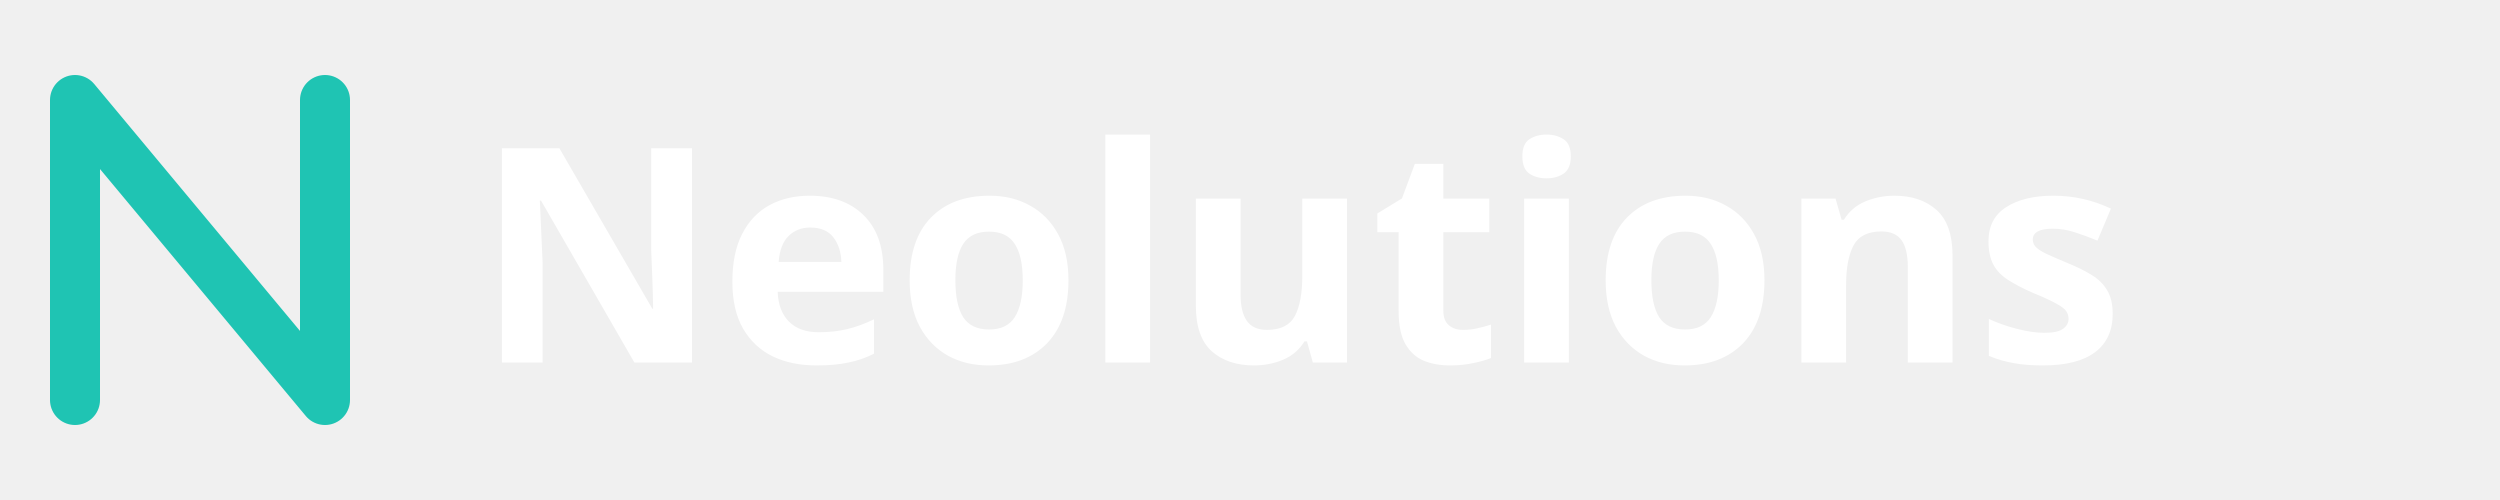
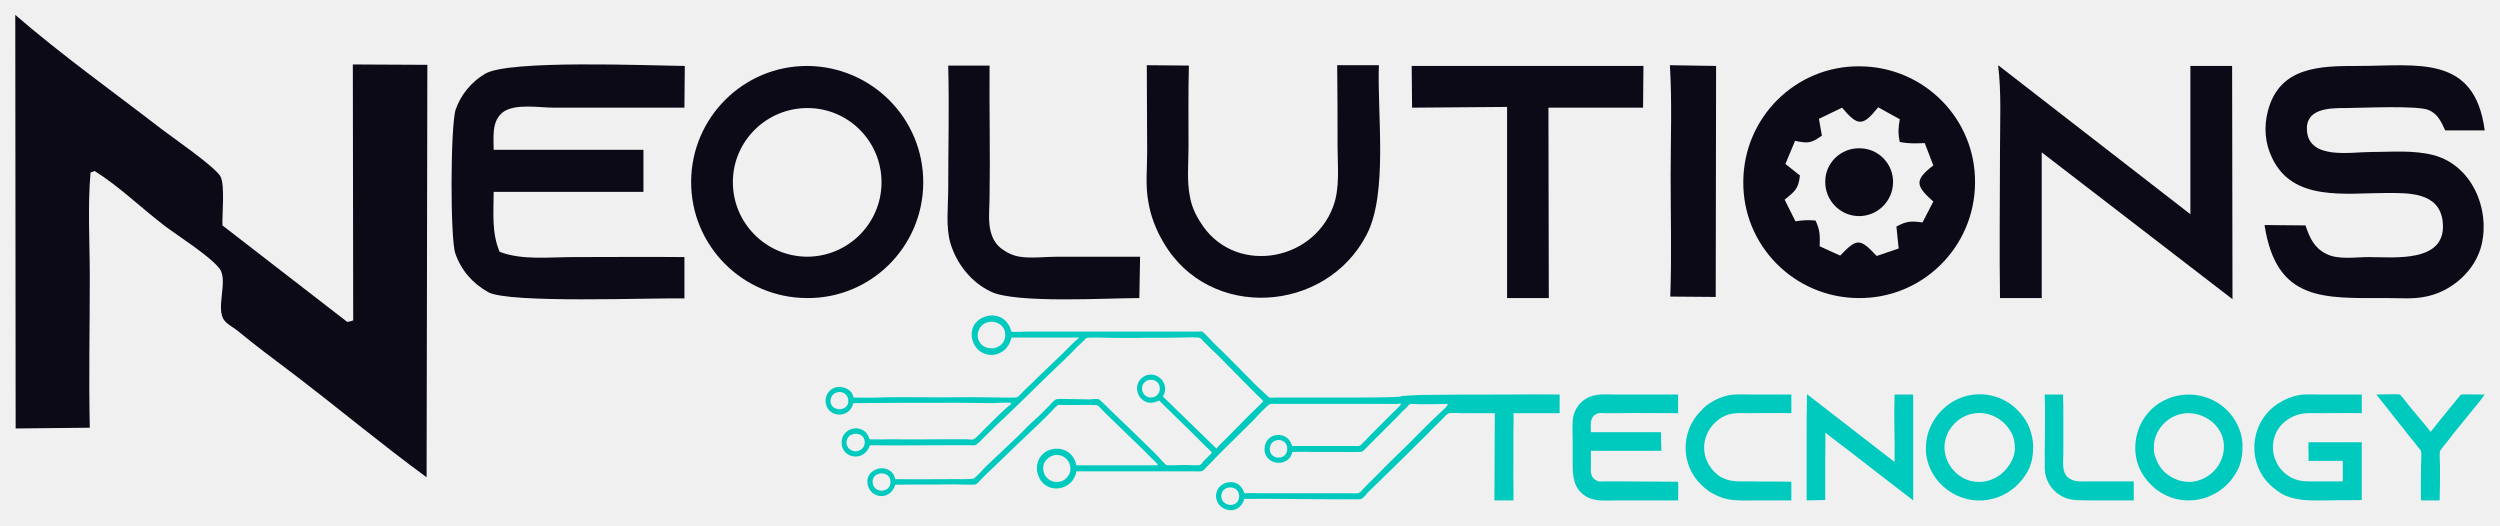
- <svg xmlns="http://www.w3.org/2000/svg" viewBox="0 0 200 40" role="img" aria-label="Neolutions">
-   <path d="M6 32V8l20 24V8" fill="none" stroke="#1fc4b3" stroke-width="4" stroke-linecap="round" stroke-linejoin="round" />
-   <text x="38" y="29" fill="#ffffff" font-family="system-ui, sans-serif" font-size="24" font-weight="700">Neolutions</text>
+ <svg xmlns="http://www.w3.org/2000/svg" viewBox="13.5 258 671 141" role="img" aria-label="Neolutions Tecnology">
+   <g fill="#0d0a17">
+     <path d="M73.2 318.5L106.7 344.4C107.3 344.3 107.8 344.2 108.3 344L108.2 275.3L128.2 275.4L128 386.1C115.7 377.1 104 367.3 91.9 358.1C87 354.4 82 350.7 77.3 346.8C76.2 345.9 74.7 345.2 73.8 344.1C71.2 341.1 74.8 333.4 72.5 330.2C70.1 326.9 61.4 321.4 57.8 318.7C51.5 313.9 45.6 308.1 38.9 303.9L37.8 304.3C37 313.6 37.6 323.1 37.6 332.5C37.6 345.9 37.3 359.4 37.6 372.8L17.7 373L17.6 262C30.1 272.8 43.7 282.5 56.8 292.6C59.8 294.9 71.3 302.8 72.7 305.4C73.9 307.8 73.1 315.5 73.2 318.5Z" />
+     <path d="M197.3 275.7L197.2 286.9C185.5 286.9 173.9 286.9 162.2 286.9C158.3 286.9 151.8 285.7 148.5 288.1C145.4 290.5 146 294.7 146 298.2L186.2 298.2L186.2 309.5L146 309.5C146 315 145.4 320.4 147.6 325.6C153.8 327.9 160.9 327 167.4 327C177.3 327 187.3 326.9 197.2 327L197.2 338.1C188.2 337.9 150 339.5 144.5 336.4C140.3 334 137.3 330.6 135.7 326C134.3 321.9 134.4 291.6 135.8 287.4C137.2 283.4 140 280 143.7 277.8C150 274 187.6 275.6 197.3 275.7Z" />
+     <path d="M268 275.6L279.1 275.6C279 287.3 279.3 299 279.1 310.7C279.1 315.4 278 321.2 282.1 324.6C283.7 325.8 285.3 326.6 287.2 326.9C290.4 327.4 294 326.9 297.3 326.9L319.5 326.9L319.3 338C310.8 338 286.2 339.5 279.5 336.3C274.2 333.8 270.3 328.9 268.6 323.3C267.3 318.9 268 313.4 268 308.8C268 297.8 268.3 286.7 268 275.6Z" />
+     <path d="M321.3 275.5L332.6 275.6C332.4 282.9 332.5 290.2 332.5 297.5C332.5 301.9 332 306.6 332.9 310.9C333.3 313.2 334.3 315.5 335.6 317.5C344.2 331.8 365.6 328.7 371.3 313.5C373.2 308.5 372.5 302.5 372.5 297.3C372.5 290 372.5 282.8 372.4 275.5L383.6 275.5C383.1 288.4 386.1 309.9 380.3 321C369.4 342.1 338.1 344.2 325.8 323.1C323.8 319.8 322.3 315.9 321.7 312.1C320.9 307.8 321.4 303.2 321.4 299C321.4 291.1 321.3 283.3 321.3 275.5Z" />
+     <polygon points="392.4,275.7 454.6,275.7 454.5,286.9 429.1,286.9 429.2,338 418,338 418,286.7 392.5,286.9" />
+     <path d="M474.1 275.7L474 337.7L461.8 337.6C462.2 326.9 461.9 316.1 461.9 305.3C461.9 295.4 462.3 285.4 461.7 275.5Z" />
+     <path d="M503.4 306.7C503.3 311.7 507.3 315.9 512.3 316C517.3 316.1 521.5 312.1 521.6 307C521.7 302 517.7 297.8 512.6 297.8C507.6 297.7 503.4 301.7 503.4 306.7Z" />
+     <path d="M481.4 306.7C481.5 289.5 495.5 275.6 512.7 275.8C529.9 275.9 543.8 289.9 543.6 307.1C543.5 324.3 529.5 338.2 512.3 338C495.1 337.9 481.2 323.9 481.4 306.7ZM496.6 305.1C496.2 308.7 495.3 309.3 492.5 311.6L495.4 317.4C497.3 317.1 498.9 317 500.8 317.2C502 319.8 502 321.2 501.9 324.1L507.4 326.6C511.9 321.9 512.7 321.9 517.2 326.7L523.1 324.7L522.5 318.8C525.3 317.3 526.4 317.3 529.5 317.7L532.4 312.1C527.7 307.9 527.2 306.4 532.4 302.4L530.1 296.4C527.6 296.5 525.9 296.6 523.4 296.1C522.9 293.7 523 292.4 523.4 290L517.6 286.8C513.5 291.9 512.2 292 507.9 286.9L501.7 289.9L502.5 294.4C499.6 296.5 498.7 296.5 495.3 295.8L492.7 302Z" />
+     <path d="M601.4 315.5L601.4 275.7L612.6 275.7L612.7 338.3L561.5 298.9L561.5 338L550.3 338C550.1 324.7 550.3 311.4 550.3 298.1C550.3 290.6 550.7 283 549.8 275.5Z" />
+     <path d="M632.3 318.5C633.4 321.8 634.6 324.5 637.8 326.1C641 327.8 645.7 327 649.2 327C656.2 327 670.5 328.7 669.1 317.3C668.1 309.5 659.8 309.8 653.9 309.8C643 309.8 628.8 312.2 623.3 300.3C621.4 296.4 621.1 292 622.2 287.8C625.3 275.8 636.3 275.7 646.4 275.7C662.3 275.7 677.7 272.5 680.4 293L669.8 293C668.7 290.7 667.9 288.7 665.5 287.6C662.8 286.2 647 287 643 287C638.6 287 632.1 287.1 632.7 293.3C633.5 300.9 644.5 298.8 649.7 298.8C655.4 298.8 661.3 298.2 666.9 299.7C676.9 302.5 681.8 313.9 679.6 323.5C678 330.7 671.3 336.5 664.1 337.7C660.9 338.3 657.5 338 654.3 338C637.2 338 624.5 339.1 621.3 318.4Z" />
+     <path d="M199 306.7C199.1 289.5 213.1 275.6 230.3 275.7C247.6 275.9 261.4 289.9 261.3 307.1C261.2 324.3 247.2 338.2 230 338C212.8 337.9 198.9 323.9 199 306.7ZM210.2 306.7C210.1 317.7 218.9 326.7 229.9 326.9C241 327 250 318.1 250.1 307.1C250.2 296.1 241.4 287.1 230.4 287C219.4 286.9 210.3 295.7 210.2 306.7Z" />
+   </g>
+   <g fill="#00c9be">
+     <path d="M242.6 364.7C246.1 364.8 249.7 364.7 253.2 364.6C260.1 364.6 266.9 364.7 273.7 364.6C276.7 364.6 279.7 364.7 282.7 364.7C283.4 364.7 286 364.8 286.5 364.6C287 364.4 288 363.2 288.4 362.8C289.5 361.7 290.6 360.8 291.6 359.7C294 357.4 296.4 355.1 298.7 352.9C300.2 351.4 301.6 349.9 303.2 348.6L285 348.6C284.7 349.6 284.4 350.5 283.7 351.3C282.9 352.3 281.6 353 280.4 353.2C274.2 354 271.8 345.3 277.6 343.1C279.7 342.2 282.4 342.7 283.8 344.6C284.2 345.1 284.5 345.6 284.7 346.2C284.8 346.4 284.8 346.8 285 347C285.4 347.2 288.6 347 289.3 347C304.4 347 319.5 347 334.7 347C335.1 347 335.8 346.9 336.2 347C336.7 347.3 339.1 349.9 339.7 350.5C343.3 353.9 346.7 357.5 350.2 361C350.8 361.5 353.9 364.6 354.2 364.7C354.9 364.8 355.8 364.7 356.6 364.7C358.2 364.7 359.9 364.7 361.5 364.7C366.5 364.7 371.5 364.7 376.4 364.7C380.6 364.7 384.8 364.7 389 364.5C389.3 364.5 389.5 364.3 389.8 364.3C391.6 364.1 393.5 364.1 395.3 364C402.1 363.9 408.9 363.9 415.7 363.9C421.2 363.9 426.6 363.8 432.1 363.9L432.1 368.9L419.7 368.9C419.8 370.6 419.7 372.4 419.7 374.2C419.7 377.1 419.7 380 419.7 382.9C419.6 386 419.8 389.1 419.7 392.3L414.6 392.3L414.7 368.9C411.7 368.9 408.8 368.9 405.8 368.9C405.1 368.9 402.7 368.7 402.2 369C401.6 369.3 401.1 370 400.6 370.5C399.2 371.9 397.8 373.2 396.5 374.6C392.4 378.7 388.2 382.8 384.1 386.8C383 387.9 381.8 389 380.7 390.1C380.3 390.6 379.4 391.7 378.9 391.9C378.5 392.1 376.9 392 376.3 392C374.2 392 372.1 392 370 392C362.5 392 355 391.8 347.5 391.9C347.2 392.9 346.7 393.7 345.9 394.3C343.6 395.9 340.2 394.3 339.9 391.5C339.7 389.2 341.5 387.4 343.8 387.4C344.6 387.4 345.4 387.6 346 388.1C346.7 388.6 347.2 389.5 347.5 390.4C349.4 390.3 351.2 390.4 353.1 390.4C358.6 390.4 364 390.4 369.5 390.4C371.6 390.4 373.7 390.4 375.7 390.4C376.2 390.4 377.9 390.5 378.2 390.3C378.7 390.1 379.1 389.5 379.5 389.1C380.5 388.1 381.5 387 382.6 386C385.7 382.8 388.9 379.7 392.1 376.6C394.6 374.1 397 371.6 399.6 369.2C400.1 368.7 401.7 367.3 402 366.8C402 366.7 402 366.6 402 366.4C399.6 366.5 397.1 366.5 394.6 366.5C394.1 366.5 392.2 366.3 391.9 366.5C391.5 366.7 391.3 367.1 391 367.4C390.2 368.1 389.4 368.9 388.7 369.7C386.5 371.9 384.3 374.1 382.1 376.3C381.6 376.7 379.5 379.1 379.1 379.2C378.7 379.4 374.4 379.3 373.6 379.3C371.2 379.3 368.7 379.3 366.3 379.3C364.4 379.3 362.4 379.2 360.4 379.3C360.2 379.8 360.1 380.3 359.8 380.7C357.6 383.6 352.7 382.1 352.9 378.4C353.1 373.9 359.2 373.4 360.3 377.7C364.6 377.7 368.9 377.7 373.2 377.7C374.5 377.7 375.8 377.7 377 377.7C377.5 377.7 378.1 377.8 378.5 377.6C378.7 377.6 381.3 374.8 381.7 374.4C383.4 372.7 385.1 371 386.8 369.3C387.7 368.4 388.7 367.5 389.5 366.6C389.5 366.5 389.5 366.4 389.4 366.3C388.3 366.5 387.1 366.4 386 366.4C384.2 366.4 382.3 366.4 380.5 366.4C374.6 366.4 368.7 366.4 362.8 366.4C360.6 366.4 358.4 366.4 356.2 366.4C355.6 366.4 354.9 366.3 354.3 366.5C353.8 366.6 350.6 370 350 370.7C346.8 373.9 343.6 377 340.4 380.2C339.4 381.3 338.4 382.3 337.4 383.3C337 383.6 336.7 384.2 336.2 384.4C335.8 384.6 334.1 384.5 333.5 384.5C331.2 384.5 328.9 384.5 326.6 384.5C318.6 384.5 310.5 384.5 302.4 384.5C301.6 389.6 294.7 390.9 292.4 386.2C292.1 385.4 291.8 384.7 291.8 383.9C291.7 377.3 301.1 376.3 302.4 382.9C304.7 382.9 307 382.9 309.3 382.9C314.3 382.9 319.3 382.9 324.3 382.9C324.1 382.3 322.7 381.1 322.2 380.6C320.4 378.7 318.4 376.9 316.5 375C314.4 373 312.3 370.9 310.2 368.9C309.6 368.4 308.7 367.1 308 366.8C307.7 366.6 303.2 366.7 302.5 366.7C301.3 366.7 300.1 366.7 298.9 366.7C298.5 366.7 297.9 366.6 297.6 366.7C297 366.9 296.5 367.6 296.1 368C294.9 369.3 293.6 370.5 292.4 371.7C288.4 375.5 284.5 379.2 280.6 383C279.5 384.1 278.3 385.1 277.2 386.3C276.7 386.7 276 387.7 275.4 388C275.1 388.2 270.2 388 269.4 388C264.2 388.1 259 388 253.8 388.1C252.3 392.9 246.3 391.6 246.3 387.2C246.3 384 250.7 382.5 252.9 384.8C253.4 385.3 253.6 385.9 253.8 386.6C258.9 386.7 264.1 386.6 269.3 386.6C270.1 386.6 274.5 386.7 274.9 386.4C275.6 385.9 276.2 385.2 276.8 384.6C277.7 383.6 278.6 382.7 279.6 381.8C282 379.5 284.5 377.2 286.9 374.9C288.4 373.4 289.8 371.9 291.4 370.5C292.7 369.4 293.9 368.1 295.1 366.9C295.6 366.4 296.3 365.5 296.9 365.2C297.3 365 299.8 365.1 300.4 365.1C302.3 365.1 304.2 365.2 306.2 365.2C306.7 365.1 308.1 365 308.5 365.2C308.8 365.4 309.1 365.8 309.5 366.1C310.6 367.2 311.8 368.3 312.9 369.4C315.9 372.3 319 375.2 322 378.2C322.8 379 323.7 379.8 324.5 380.7C324.8 381.1 326.2 382.6 326.5 382.8C327.1 383 330.3 382.8 331.2 382.8C331.9 382.8 335.2 383 335.6 382.8C336 382.6 336.3 382 336.6 381.7C337.3 381 338.1 380.3 338.8 379.5C338.4 378.9 337.7 378.4 337.2 377.9C336 376.7 334.9 375.6 333.8 374.5C330.7 371.5 327.7 368.5 324.6 365.5C323.9 365.8 323.2 366.1 322.3 366.1C319.1 366 317.5 362 319.7 359.7C322.2 357.1 326.5 359.2 326.2 362.7C326.2 363.3 325.9 363.9 325.6 364.4L340 378.4C341 377.1 342.3 376.1 343.4 374.9C346.4 371.8 349.5 368.7 352.6 365.7C352.1 365.1 351.4 364.5 350.8 363.9C350 363.1 349.2 362.3 348.4 361.5C345.7 358.8 343.1 356.1 340.4 353.4C339.1 352.2 337.8 350.9 336.5 349.6C336.2 349.3 335.9 348.8 335.5 348.7C334.9 348.4 330.9 348.6 329.9 348.6C325.7 348.7 321.6 348.6 317.4 348.7C314.4 348.7 311.4 348.7 308.4 348.6C307.8 348.6 305.4 348.5 305 348.8C304.7 349 304.5 349.3 304.3 349.5C303.7 350.1 303.2 350.6 302.6 351.1C301.4 352.4 300.1 353.7 298.8 354.9C293.5 359.9 288.4 365.1 283.1 370.1C281.2 371.8 279.5 373.6 277.7 375.3C277.3 375.7 275.9 377.2 275.4 377.4C275 377.6 274.3 377.5 273.8 377.5C271.6 377.5 269.4 377.5 267.2 377.5C260.5 377.5 253.7 377.6 247 377.5C246.8 377.9 246.7 378.4 246.4 378.7C244.3 382 239.2 380.6 239.4 376.6C239.4 373.6 243.2 371.8 245.6 373.8C246.3 374.3 246.6 375.1 246.9 375.9C249 376 251.1 375.9 253.1 375.9C257.7 376 262.2 375.9 266.8 375.9C268.8 375.9 270.8 375.9 272.9 375.9C273.4 375.9 274.4 376.1 274.8 375.9C275.5 375.6 277.1 373.8 277.7 373.2C280.1 370.9 282.3 368.5 284.9 366.4C284.8 366.3 284.8 366.2 284.8 366.1C283.2 366 281.6 366.1 280 366.2C277 366.2 274 366.1 271.1 366.1C261.6 366.1 252 366.1 242.5 366.2C241.6 370.5 235.5 370.2 235.1 365.9C234.9 363.1 237.5 361.1 240.2 362.1C240.9 362.3 241.5 362.7 242 363.3C242.3 363.7 242.4 364.2 242.6 364.7ZM275.9 348.1C276.2 352.9 283.6 352.5 283.3 347.6C283.1 343.9 277.6 343.1 276.2 346.6C276 347.1 275.9 347.6 275.9 348.1ZM320 362.3C320 362.8 320.2 363.2 320.4 363.6C321.7 365.6 324.8 364.7 324.8 362.3C324.8 359.2 320.1 359.1 320 362.3ZM236.4 365.7C236.5 368.6 241.3 368.5 241.2 365.6C241.1 362.3 236.4 362.5 236.4 365.7ZM240.7 376.8C240.7 377.3 240.9 377.8 241.2 378.2C242.7 380 245.6 379 245.6 376.7C245.6 373.6 240.7 373.7 240.7 376.8ZM354.3 378.5C354.3 381.6 359 381.6 359 378.5C359.1 375.4 354.4 375.2 354.3 378.5ZM293.5 383.6C293.4 387.3 298.2 388.8 300.2 385.7C300.6 385.2 300.8 384.6 300.8 383.9C300.9 380.5 296.8 378.8 294.5 381.3C293.8 381.9 293.5 382.7 293.5 383.6ZM247.7 387.4C247.9 390.6 252.7 390.4 252.5 387.2C252.4 384.2 247.6 384.4 247.7 387.4ZM341.3 391C341.2 394.1 345.9 394.5 346.1 391.3C346.2 388.1 341.5 388 341.3 391Z" />
+     <path d="M463.9 363.9L463.9 368.9C458.5 368.9 453.1 368.8 447.6 368.9C446.6 368.9 445.5 368.9 444.5 368.9C443.8 368.9 443.1 368.8 442.5 368.9C442.1 369 441.8 369.2 441.5 369.4C440.1 370.5 440.5 372.5 440.5 374L459.3 374L459.4 379L440.5 379C440.5 380.4 440.5 381.7 440.5 383C440.5 383.6 440.4 384.3 440.5 384.9C440.7 385.5 440.8 386 441.2 386.4C441.6 386.8 442 387 442.5 387.2C443 387.3 443.6 387.2 444.1 387.2C445.1 387.2 446.2 387.2 447.3 387.2C452.8 387.2 458.4 387.3 463.9 387.3C464 388.9 463.9 390.6 463.9 392.3C458.4 392.3 452.9 392.3 447.5 392.3C444.8 392.3 441.7 392.7 439.3 391.3C435.6 389.1 435.6 385.5 435.6 381.7C435.6 379.9 435.6 378 435.6 376.2C435.6 374.3 435.4 371.5 435.8 369.6C436.3 367.7 437.5 366 439.2 365C441.6 363.5 444.6 363.9 447.4 363.9C451.5 363.9 455.6 363.9 459.7 363.9C461.1 363.9 462.5 363.9 463.9 363.9Z" />
+     <path d="M494.3 363.9C494.3 364.9 494.3 365.9 494.3 366.9C494.3 367.6 494.3 368.2 494.3 368.9C490.6 368.8 486.8 368.9 483 368.9C480.4 368.9 478.1 368.6 475.7 370C470.8 372.9 469.3 379.1 472.8 383.7C473.7 384.9 475 386 476.4 386.5C478.5 387.4 480.8 387.2 483.1 387.2C486.8 387.3 490.6 387.2 494.3 387.3L494.3 392.3C491.3 392.3 488.3 392.3 485.3 392.3C482.8 392.3 479.7 392.5 477.3 392C476.1 391.8 474.8 391.3 473.7 390.7C472.3 390.1 471.3 389.2 470.2 388.2C464.5 382.8 464.5 373.7 470.1 368.2C470.8 367.4 471.7 366.6 472.6 366.1C474.1 365.1 475.7 364.5 477.4 364.1C479.6 363.7 482 363.9 484.3 363.9C487.6 363.9 491 363.9 494.3 363.9Z" />
+     <path d="M498.5 363.8L522 382C522.1 376 521.8 369.9 522 363.9L527 363.9L527 392.3C521.4 388 515.8 383.7 510.3 379.4C508 377.6 505.6 375.9 503.4 374.1C503.5 376.2 503.4 378.4 503.4 380.6C503.4 384.5 503.4 388.4 503.4 392.2L498.4 392.3C498.4 386.9 498.4 381.4 498.4 376C498.4 372 498.4 367.9 498.5 363.8Z" />
+     <path d="M530.4 378.5C530.4 376.4 530.8 374.3 531.7 372.4C535.6 364.1 545.6 361.2 553.2 366.5C555.3 368.1 557.1 370.2 558.1 372.6C558.8 374.3 559.2 376.1 559.2 377.9C559.2 380 558.9 382.1 558 384C555.6 388.7 551.1 391.9 545.8 392.3C537.9 392.9 530.5 386.6 530.4 378.5ZM535.4 378.1C535.4 382.4 538.7 386.4 543 387.2C546.7 387.9 550.4 386.2 552.5 383.2C553.5 381.9 554.2 380.2 554.3 378.6C554.3 377.1 554.1 375.5 553.4 374.2C550.1 368 541.8 366.8 537.3 372.6C536.1 374.1 535.4 376.1 535.4 378.1Z" />
+     <path d="M567.2 363.9C567.3 365.8 567.3 367.7 567.3 369.5C567.3 372.9 567.3 376.3 567.3 379.7C567.3 381.8 566.8 384.6 568.5 386.1C570.1 387.5 572.2 387.2 574.2 387.2C578.2 387.2 582.2 387.2 586.2 387.2L586.2 392.3C582.1 392.3 578.1 392.3 574.1 392.3C571.1 392.2 568.7 392.5 566.1 390.7C564.1 389.4 562.7 387.1 562.4 384.8C562.2 383.4 562.4 381.9 562.3 380.6C562.3 375 562.5 369.4 562.3 363.9Z" />
+     <path d="M586.6 378.3C586.6 376.2 587 374.3 587.8 372.4C592.5 361.8 607.2 361 613.3 370.7C614.6 372.8 615.4 375.2 615.4 377.7C615.4 379.9 615.1 382.1 614.1 384.1C609.4 393.4 596.9 395.3 590 387.2C587.8 384.7 586.6 381.6 586.6 378.3ZM591.6 378.7C591.6 379.5 591.8 380.2 592.1 380.9C593.4 385.2 598.1 388 602.6 387.2C607.2 386.3 610.5 382.3 610.4 377.6C610.3 371.8 604 367.7 598.5 369.2C595.1 370.1 592.3 373.1 591.7 376.6C591.6 377.3 591.6 378 591.6 378.7Z" />
+     <path d="M647.4 363.9L647.4 368.9C643.7 368.8 639.9 368.9 636.2 368.9C633.1 368.9 630.8 368.6 628 370.3C621.7 374 622.2 383 628.7 386.3C630.9 387.4 633.4 387.2 635.8 387.2C638 387.2 640.1 387.2 642.3 387.2L642.3 381.7L633.1 381.7C633.2 380 633 378.3 633.1 376.7L647.4 376.7L647.4 392.2C644.4 392.3 641.5 392.2 638.6 392.3C634.4 392.3 630.7 392.6 626.8 391C625.5 390.4 624.4 389.5 623.3 388.6C616.3 382.5 617.2 371.2 625.1 366.2C626.7 365.2 628.4 364.5 630.2 364.1C632.3 363.7 634.4 363.9 636.5 363.9C640.1 363.9 643.7 363.9 647.4 363.9Z" />
+     <path d="M665.9 373.9C667.8 371.5 669.8 369 671.8 366.6C672.2 366.2 673.7 364.1 674.1 363.9C674.5 363.8 679.6 363.9 680.4 363.9C679 365.9 677.3 367.8 675.8 369.7C674.5 371.3 673.2 372.9 671.9 374.5C671.1 375.6 670.2 376.7 669.4 377.7C669.1 378.1 668.6 378.6 668.4 379.1C668.2 379.6 668.4 382.4 668.4 383.1C668.4 386.2 668.4 389.2 668.3 392.3L663.3 392.3C663.2 389.2 663.3 386.1 663.3 383C663.3 382.3 663.5 379.6 663.3 379.1C663.1 378.6 662.7 378.3 662.5 378C661.7 376.9 660.9 376 660.1 375C659.2 373.8 658.3 372.7 657.4 371.6C655.4 369 653.4 366.5 651.3 363.9C652.3 363.9 657.2 363.7 657.6 363.9C658 364.1 659.6 366.3 660 366.8C662 369.2 664 371.5 665.9 373.9Z" />
+   </g>
</svg>
